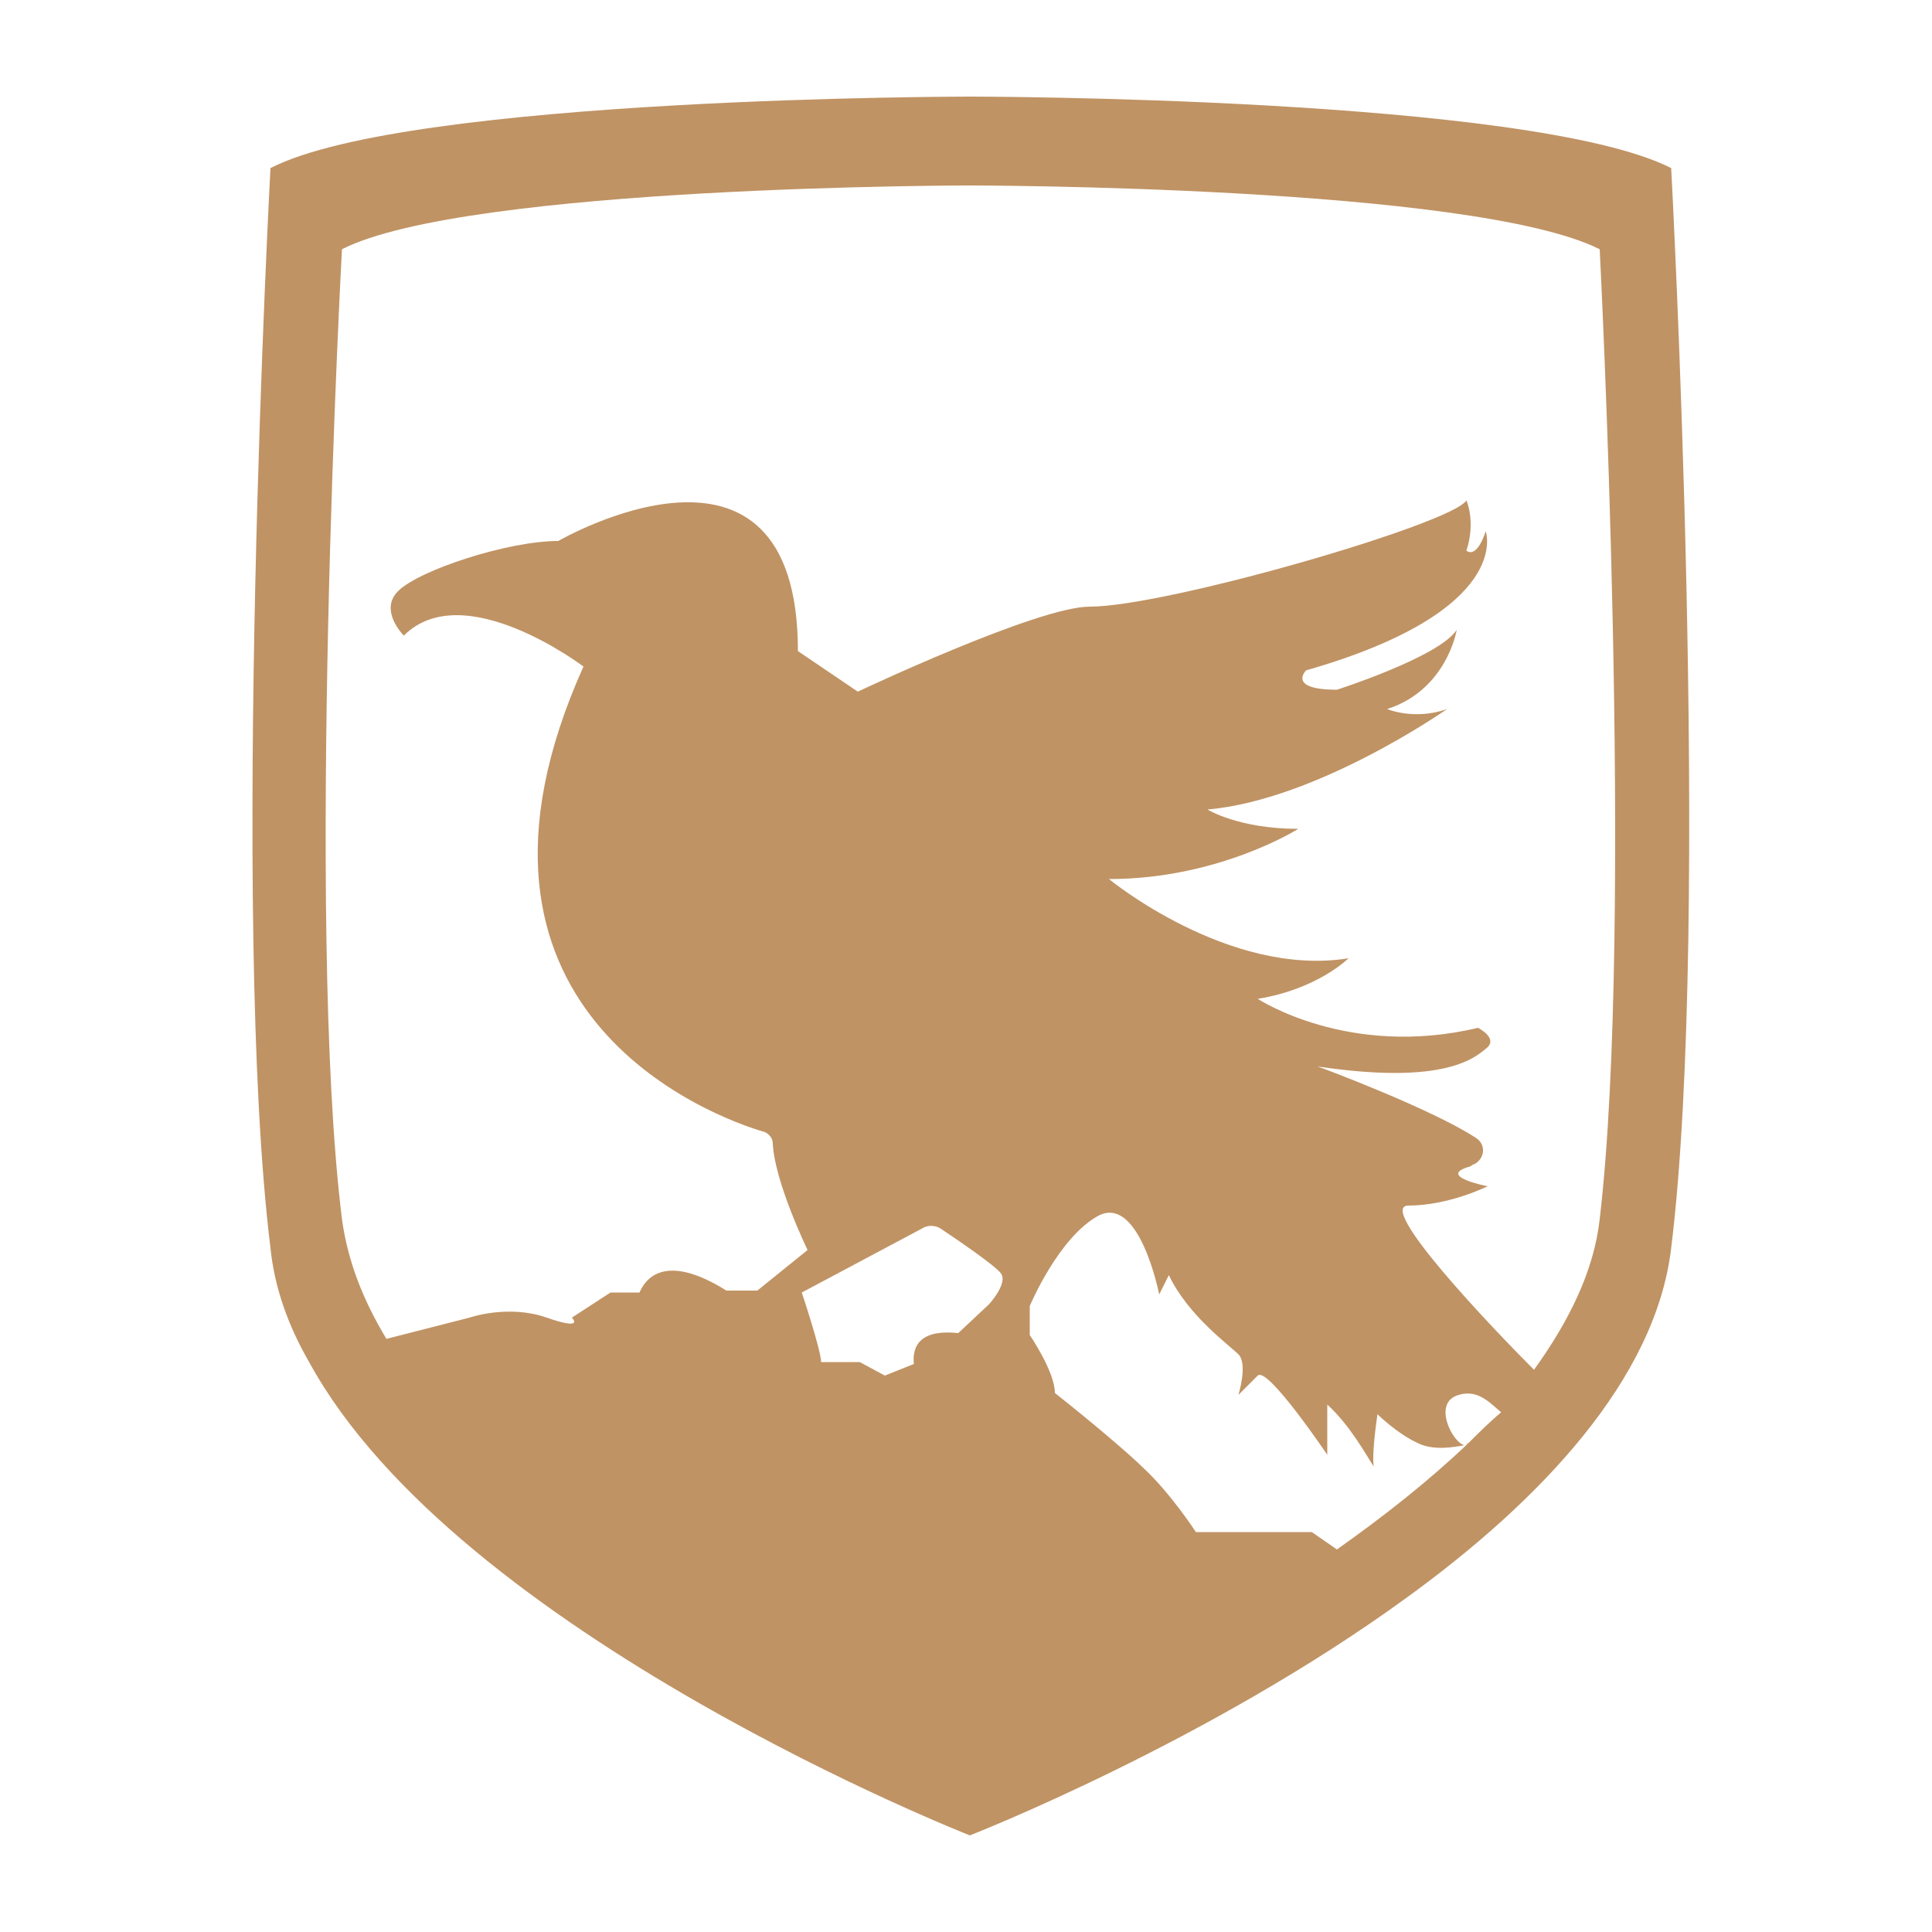
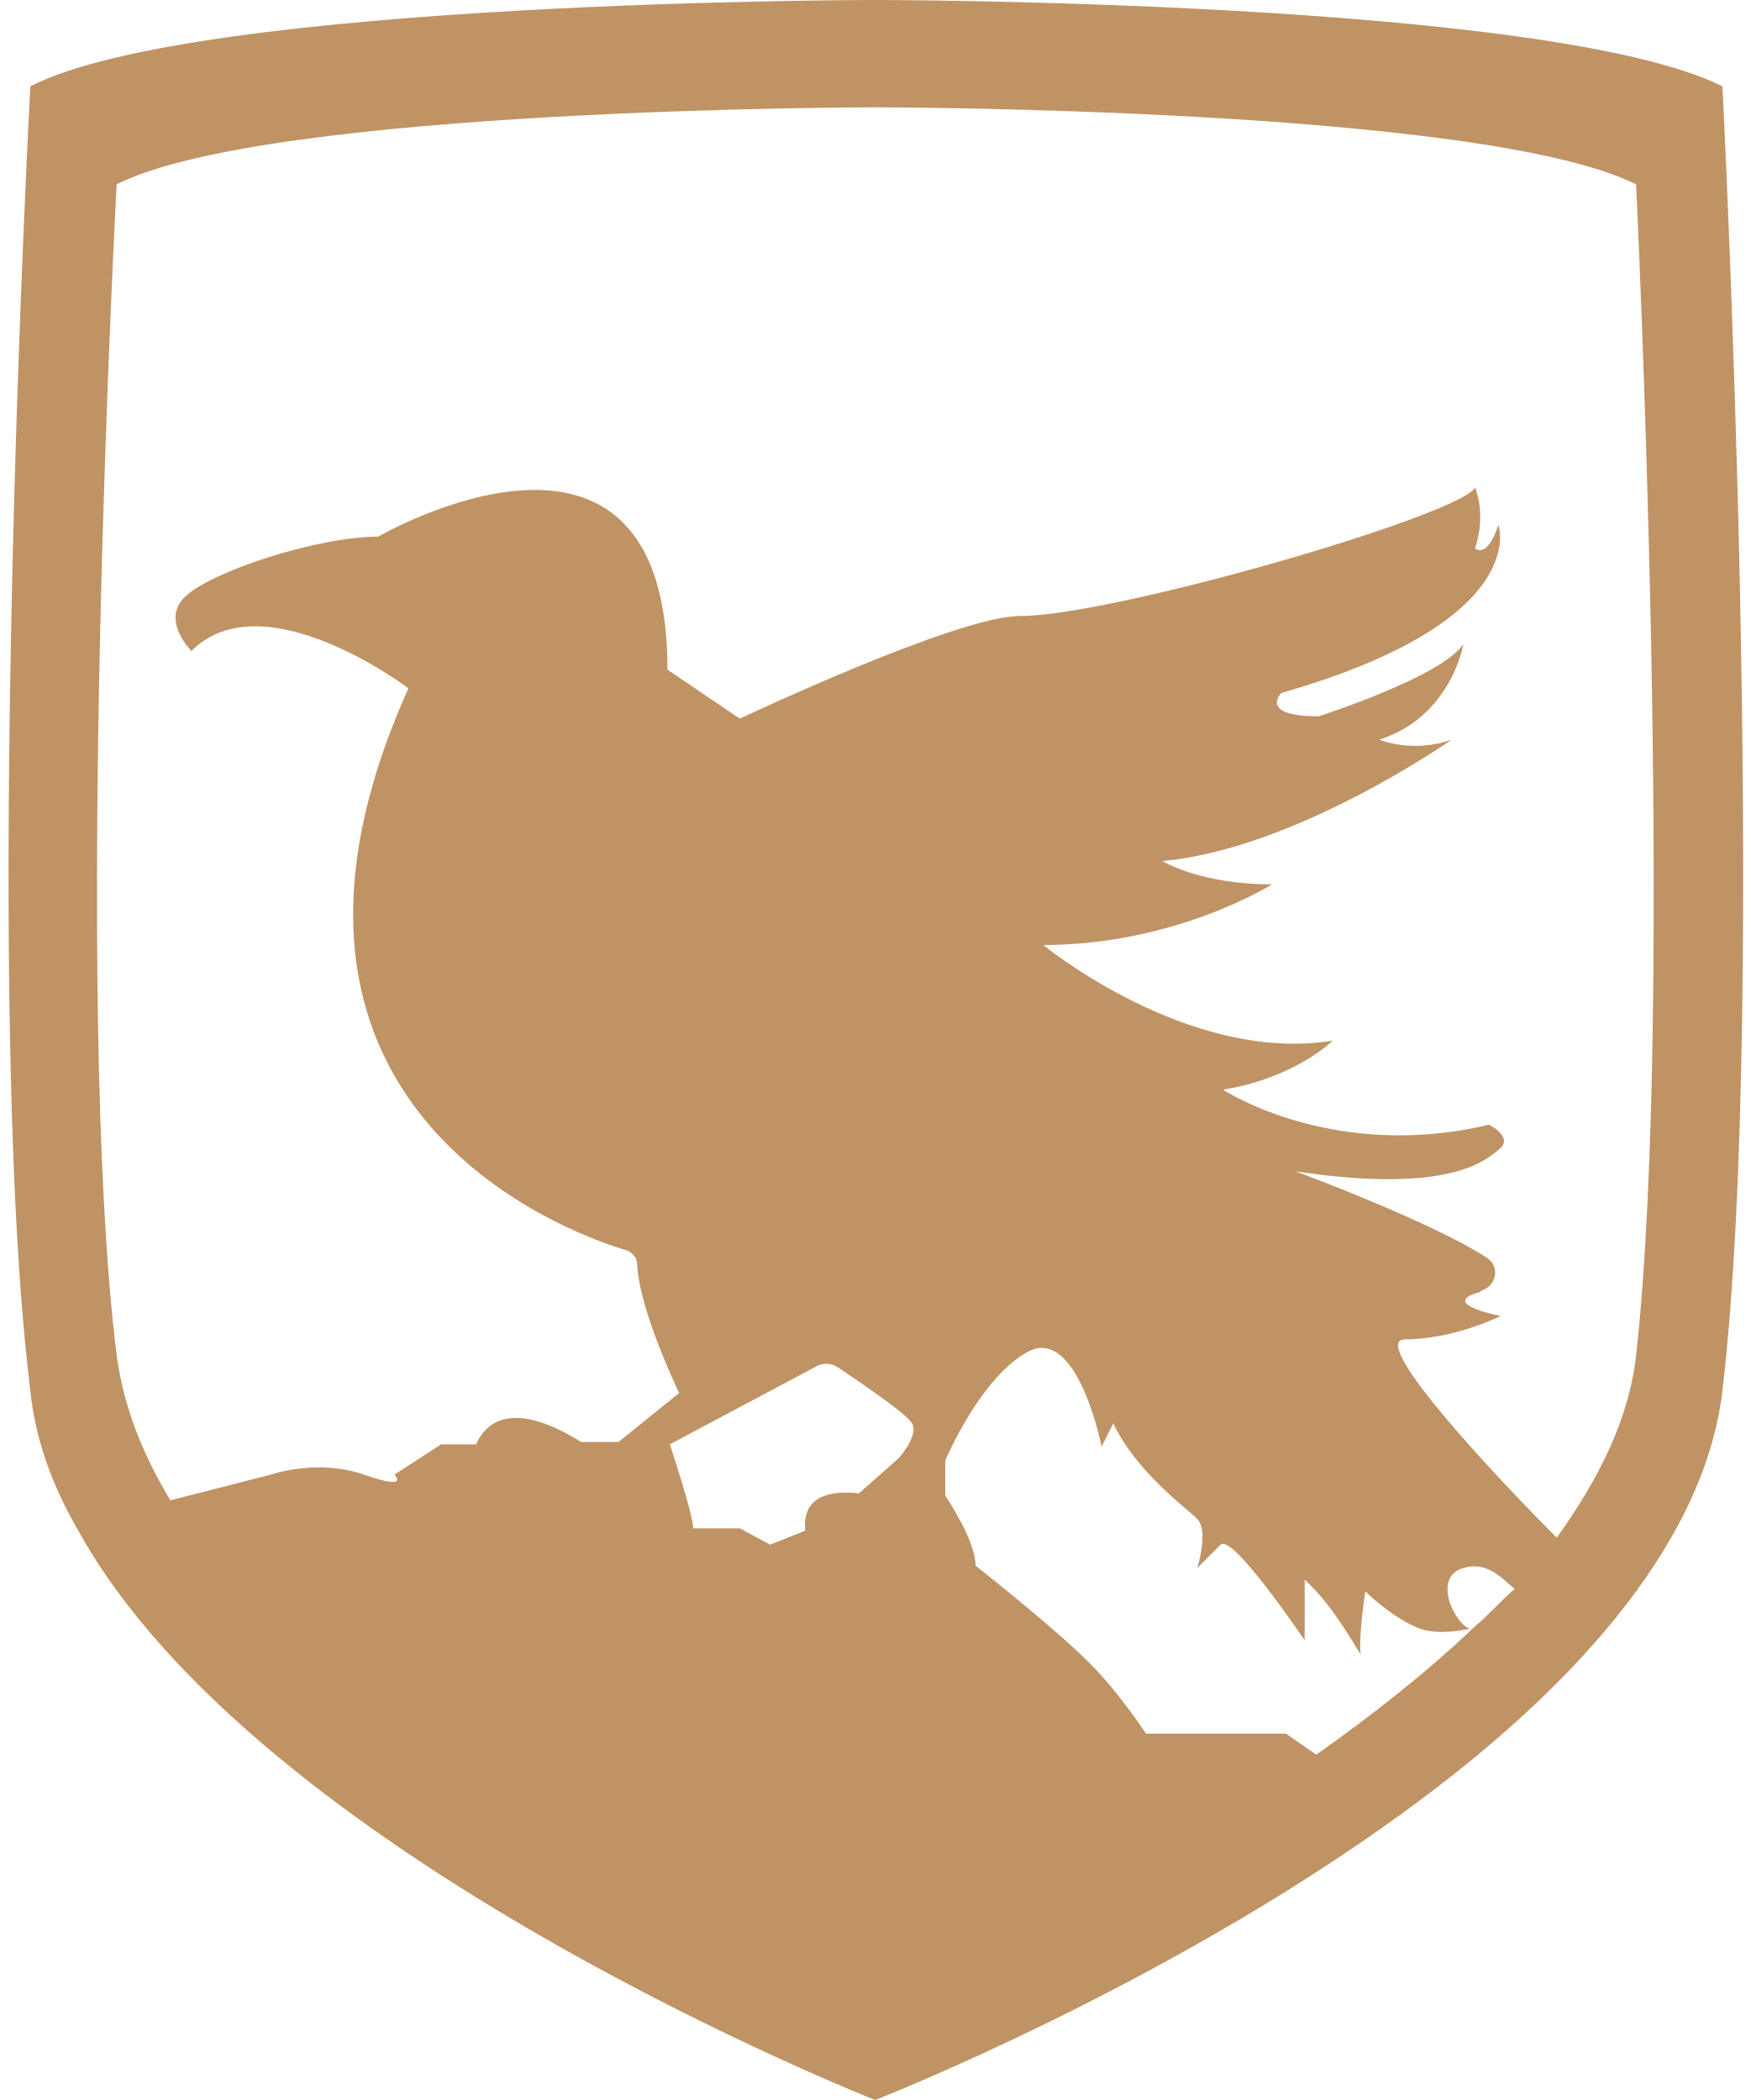
- <svg xmlns="http://www.w3.org/2000/svg" version="1.1" id="Layer_1" x="0px" y="0px" viewBox="0 0 100 100" style="enable-background:new 0 0 100 100;" xml:space="preserve">
+ <svg xmlns="http://www.w3.org/2000/svg" version="1.1" id="Layer_1" x="0px" y="0px" viewBox="0 0 75 90" style="enable-background:new 0 0 75 90;" xml:space="preserve">
  <style type="text/css">
	.st0{fill:#C09364;}
</style>
-   <path class="st0" d="M86.5,8.7C79.2,5,50.2,5,50.2,5S21.2,5,14,8.7c0,0-2.1,38.9,0,55.9c0.2,2,0.9,4,2,5.9  C23.7,84.6,50.2,95,50.2,95s12.3-4.8,22.6-12.3c6.9-5,12.9-11.3,13.7-18.1C88.6,47.6,86.5,8.7,86.5,8.7z M51.2,67.5L49.6,69  c-1.9-0.2-2.4,0.6-2.3,1.6l-1.5,0.6l-1.3-0.7h-2l0,0c0-0.6-1-3.6-1-3.6l6.2-3.3c0.3-0.2,0.7-0.2,1,0c0.9,0.6,2.8,1.9,3.1,2.3  C52.2,66.4,51.2,67.5,51.2,67.5z M76,74.7C75.9,74.7,75.9,74.8,76,74.7c-2.1,2-4.4,3.8-6.8,5.5l-1.3-0.9h-6c0,0-1.3-2-2.7-3.3  c-0.7-0.7-2.7-2.4-4.6-3.9c0-1.1-1.3-3-1.3-3v-1.5c0,0,1.5-3.6,3.6-4.7c2.1-1,3.1,4.1,3.1,4.1l0.5-1c1,2.1,3.1,3.6,3.6,4.1  c0.5,0.5,0,2.1,0,2.1s0.5-0.5,1-1c0.5-0.5,3.6,4.1,3.6,4.1v-2.6c1.2,1.1,2,2.6,2.4,3.2c-0.1-0.8,0.2-2.7,0.2-2.7s1,1,2.1,1.5  c0.8,0.4,1.9,0.2,2.4,0.1c-0.6-0.1-1.7-2.2-0.3-2.6c1-0.3,1.6,0.4,2.2,0.9C77.1,73.6,76.5,74.2,76,74.7C76,74.7,76,74.7,76,74.7z   M82.8,63.1c-0.3,2.7-1.6,5.3-3.4,7.8c-2.2-2.2-8.2-8.5-6.5-8.5c2.1,0,4.1-1,4.1-1s-2.6-0.5-1-1c0.1,0,0.2-0.1,0.2-0.1  c0.6-0.2,0.8-1,0.2-1.4c-2.3-1.5-7.9-3.6-8.2-3.7c6.7,1,8.2-0.5,8.8-1c0.5-0.5-0.5-1-0.5-1c-6.7,1.6-11.4-1.5-11.4-1.5  c3.1-0.5,4.7-2.1,4.7-2.1c-6.2,1-12.4-4.1-12.4-4.1c5.7,0,9.8-2.6,9.8-2.6c-3.1,0-4.7-1-4.7-1c5.7-0.5,12.4-5.2,12.4-5.2  c-1.7,0.6-3.1,0-3.1,0c3.1-1,3.6-4.1,3.6-4.1c-0.9,1.4-6.2,3.1-6.2,3.1c-2.6,0-1.6-1-1.6-1c10.8-3.1,9.3-7.2,9.3-7.2  c-0.5,1.5-1,1-1,1c0.5-1.5,0-2.6,0-2.6c-0.7,1.2-15.5,5.5-19.5,5.5c-2.7,0-12,4.4-12,4.4l-3.1-2.1c0-12.9-12.4-5.7-12.4-5.7  c-2.6,0-7.2,1.5-8.3,2.6c-1,1,0.3,2.3,0.3,2.3c3.1-3.1,9.3,1.6,9.3,1.6c-8,17.8,6.6,23.3,9.4,24.1c0.2,0.1,0.4,0.3,0.4,0.6  c0.1,2,1.8,5.5,1.8,5.5l-2.6,2.1h-1.6c-3.2-2-4.2-0.6-4.5,0.1h-1.5l-2,1.3c0,0,0.7,0.7-1.3,0s-4,0-4,0L20,69.3c-1.2-2-2-4-2.3-6.2  c-1.9-15.3,0-50.2,0-50.2c6.5-3.3,32.5-3.3,32.5-3.3s26,0,32.6,3.3C82.8,12.9,84.6,47.8,82.8,63.1z" />
+   <path class="st0" d="M73.8,3.7C66.4,0,37.5,0,37.5,0S8.5,0,1.3,3.7c0,0-2.1,38.9,0,55.9c0.2,2,0.9,4,2,5.9C11,79.6,37.5,90,37.5,90  s12.3-4.8,22.6-12.3c6.9-5,12.9-11.3,13.7-18.1C75.8,42.6,73.8,3.7,73.8,3.7z M38.5,62.5L36.8,64c-1.9-0.2-2.4,0.6-2.3,1.6L33,66.2  l-1.3-0.7h-2l0,0c0-0.6-1-3.6-1-3.6l6.2-3.3c0.3-0.2,0.7-0.2,1,0c0.9,0.6,2.8,1.9,3.1,2.3C39.5,61.4,38.5,62.5,38.5,62.5z   M63.2,69.7C63.2,69.7,63.2,69.8,63.2,69.7c-2.1,2-4.4,3.8-6.8,5.5l-1.3-0.9h-6c0,0-1.3-2-2.7-3.3c-0.7-0.7-2.7-2.4-4.6-3.9  c0-1.1-1.3-3-1.3-3v-1.5c0,0,1.5-3.6,3.6-4.7c2.1-1,3.1,4.1,3.1,4.1l0.5-1c1,2.1,3.1,3.6,3.6,4.1s0,2.1,0,2.1s0.5-0.5,1-1  s3.6,4.1,3.6,4.1v-2.6c1.2,1.1,2,2.6,2.4,3.2c-0.1-0.8,0.2-2.7,0.2-2.7s1,1,2.1,1.5c0.8,0.4,1.9,0.2,2.4,0.1  c-0.6-0.1-1.7-2.2-0.3-2.6c1-0.3,1.6,0.4,2.2,0.9C64.3,68.6,63.8,69.2,63.2,69.7L63.2,69.7z M70.1,58.1c-0.3,2.7-1.6,5.3-3.4,7.8  c-2.2-2.2-8.2-8.5-6.5-8.5c2.1,0,4.1-1,4.1-1s-2.6-0.5-1-1c0.1,0,0.2-0.1,0.2-0.1c0.6-0.2,0.8-1,0.2-1.4c-2.3-1.5-7.9-3.6-8.2-3.7  c6.7,1,8.2-0.5,8.8-1c0.5-0.5-0.5-1-0.5-1c-6.7,1.6-11.4-1.5-11.4-1.5c3.1-0.5,4.7-2.1,4.7-2.1c-6.2,1-12.4-4.1-12.4-4.1  c5.7,0,9.8-2.6,9.8-2.6c-3.1,0-4.7-1-4.7-1c5.7-0.5,12.4-5.2,12.4-5.2c-1.7,0.6-3.1,0-3.1,0c3.1-1,3.6-4.1,3.6-4.1  c-0.9,1.4-6.2,3.1-6.2,3.1c-2.6,0-1.6-1-1.6-1c10.8-3.1,9.3-7.2,9.3-7.2c-0.5,1.5-1,1-1,1c0.5-1.5,0-2.6,0-2.6  c-0.7,1.2-15.5,5.5-19.5,5.5c-2.7,0-12,4.4-12,4.4l-3.1-2.1c0-12.9-12.4-5.7-12.4-5.7c-2.6,0-7.2,1.5-8.3,2.6c-1,1,0.3,2.3,0.3,2.3  c3.1-3.1,9.3,1.6,9.3,1.6c-8,17.8,6.6,23.3,9.4,24.1c0.2,0.1,0.4,0.3,0.4,0.6c0.1,2,1.8,5.5,1.8,5.5l-2.6,2.1h-1.6  c-3.2-2-4.2-0.6-4.5,0.1h-1.5l-2,1.3c0,0,0.7,0.7-1.3,0s-4,0-4,0l-4.3,1.1c-1.2-2-2-4-2.3-6.2C3.1,42.8,5,7.9,5,7.9  c6.5-3.3,32.5-3.3,32.5-3.3s26,0,32.6,3.3C70.1,7.9,71.8,42.8,70.1,58.1z" />
</svg>
